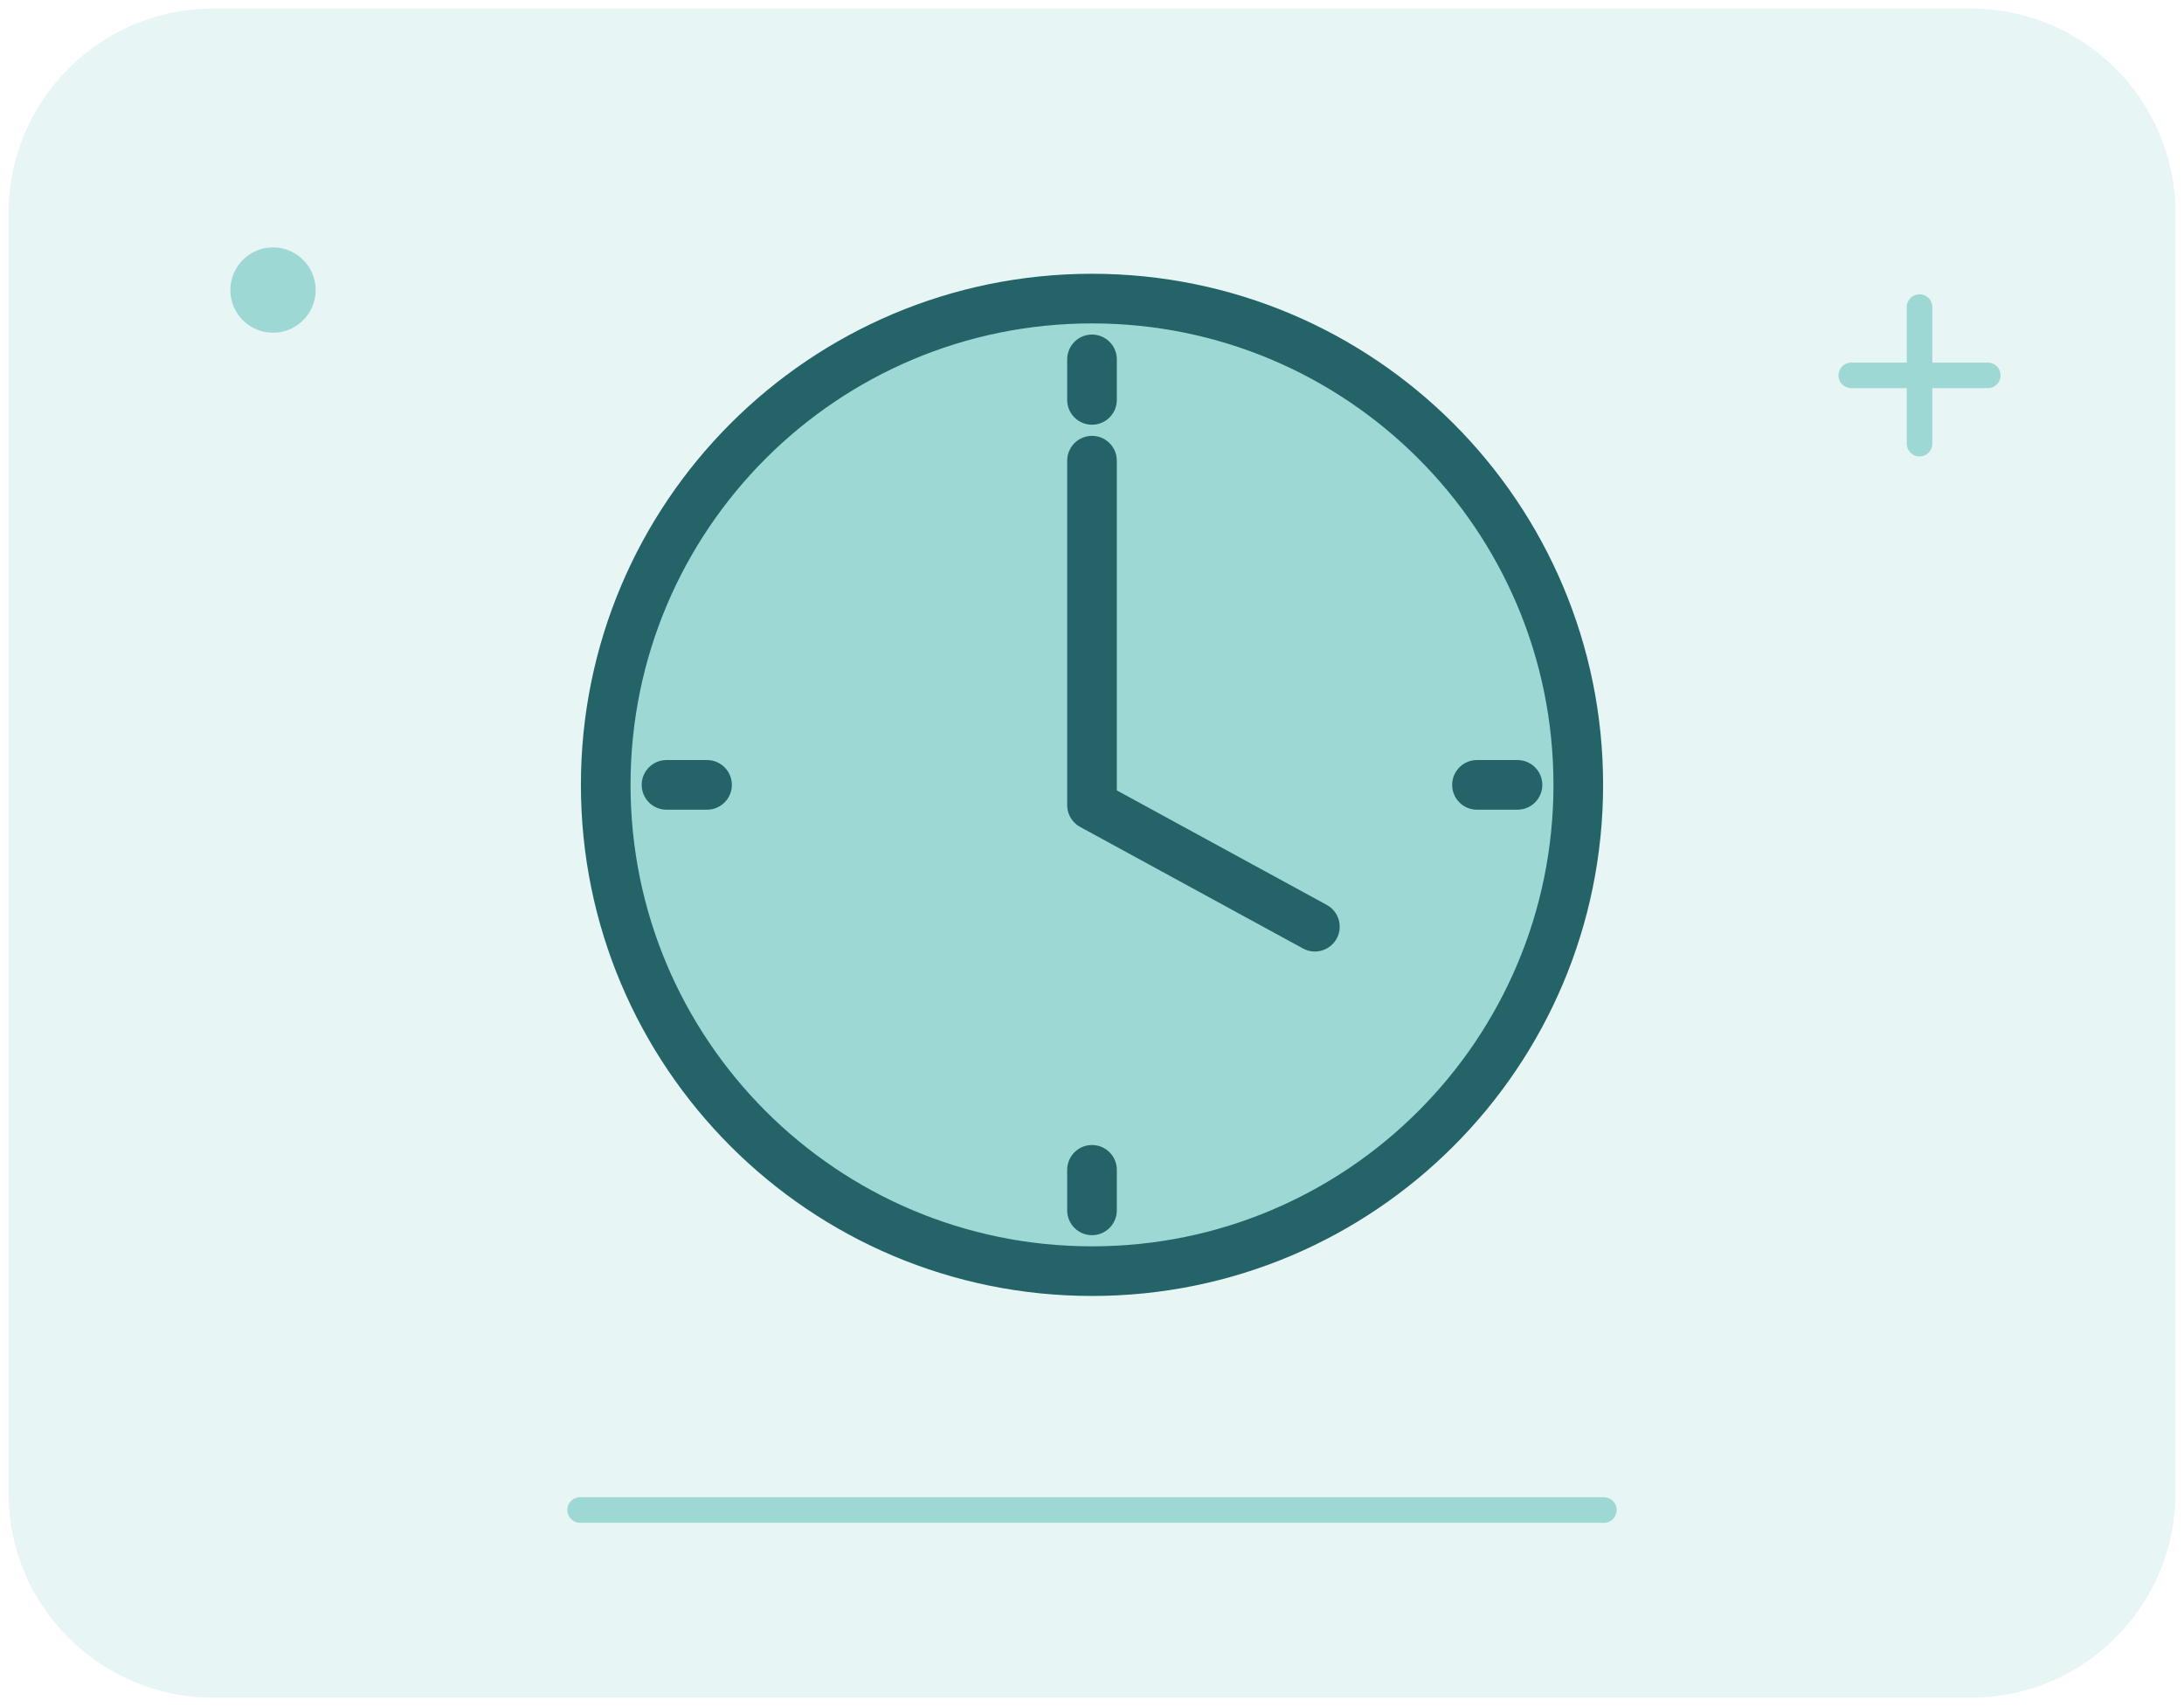
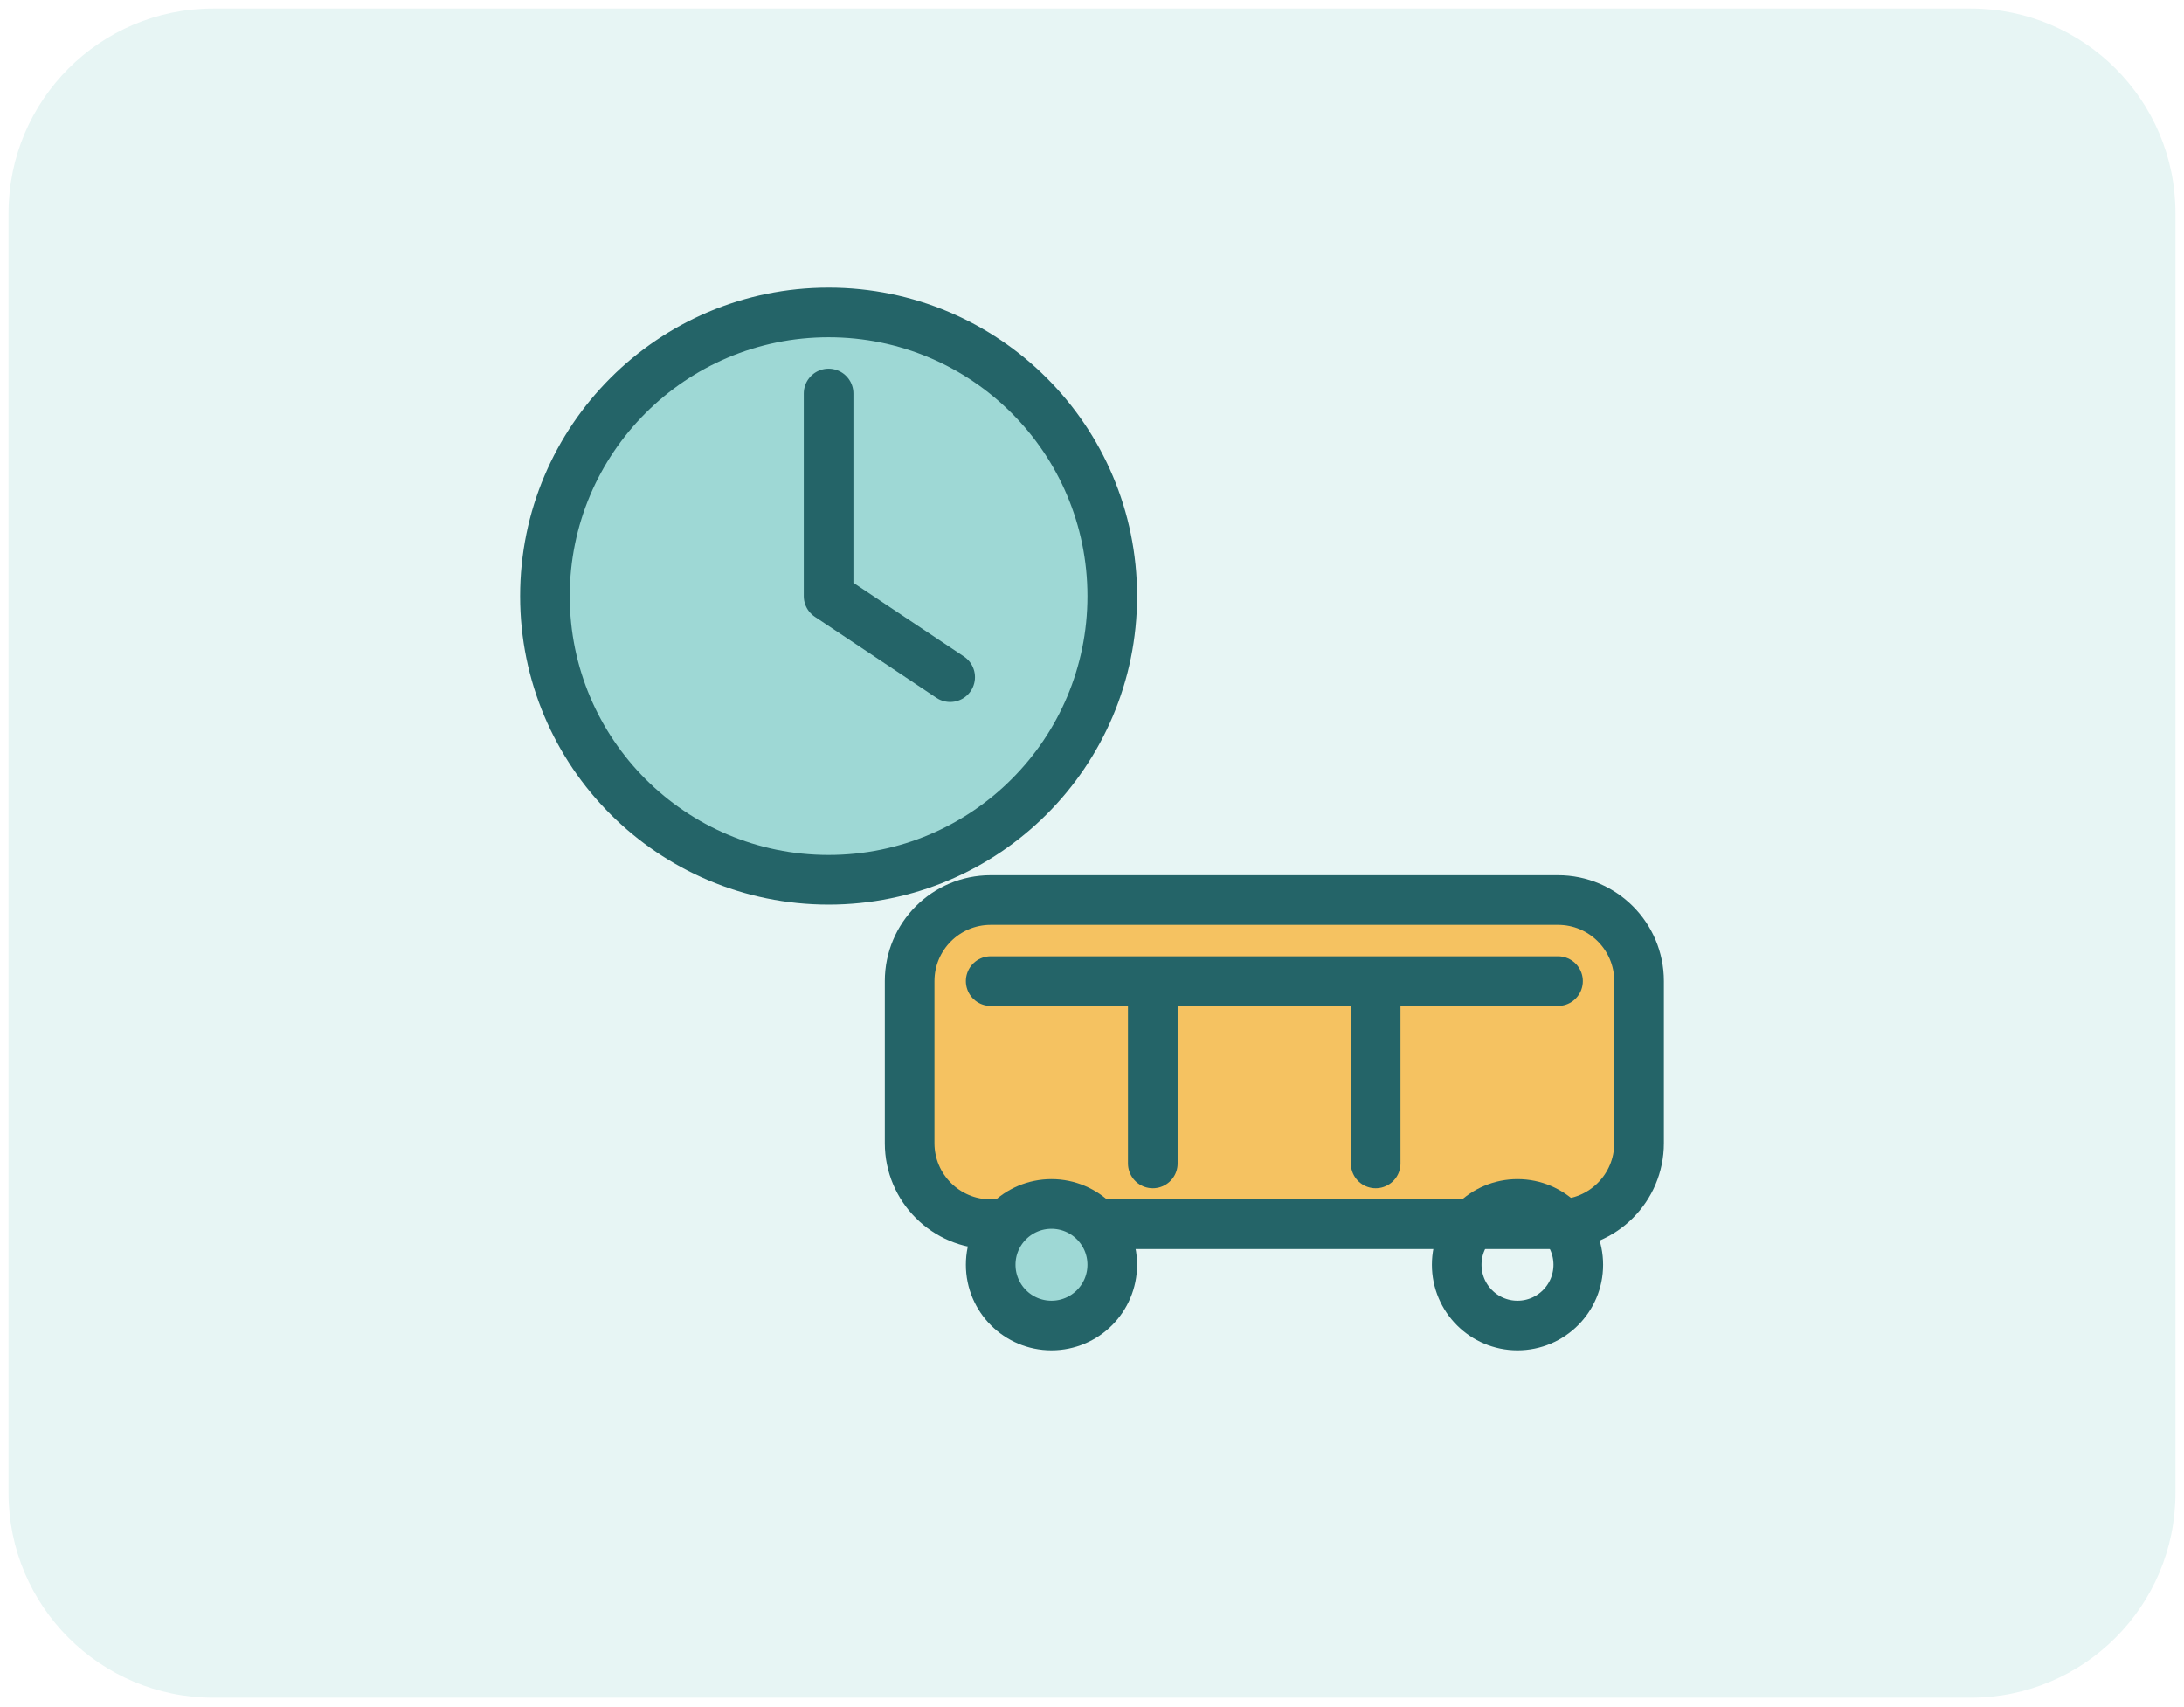
- <svg xmlns="http://www.w3.org/2000/svg" width="256" height="200" viewBox="0 0 256 200" font-family="system-ui,Noto Sans CJK SC,Microsoft YaHei,sans-serif" role="img">
+ <svg xmlns="http://www.w3.org/2000/svg" width="256" height="200" viewBox="0 0 256 200" font-family="system-ui,sans-serif" role="img">
  <rect x="1" y="1" width="254" height="198" rx="24" fill="#e7f5f4" />
-   <circle cx="32" cy="34" r="5" fill="#9ed8d5" />
-   <path d="M225 36v16m-8-8h16" stroke="#9ed8d5" stroke-width="3" stroke-linecap="round" />
-   <g transform="translate(52 16) scale(2.375)" stroke="#246468" stroke-width="2.45" stroke-linecap="round" stroke-linejoin="round" fill="none">
-     <ellipse cx="32" cy="32" rx="24" ry="24" fill="#9ed8d5" />
-     <path d="M32 16v17l11 6m-11-28v2m21 19h-2M32 53v-2M11 32h2" fill="none" />
+   <g transform="translate(52 20) scale(2.375)" stroke="#246468" stroke-width="2.45" stroke-linecap="round" stroke-linejoin="round" fill="none">
+     <g transform="translate(0 0) scale(1)">
+       <ellipse cx="19" cy="21" rx="14" ry="14" fill="#9ed8d5" />
+       <path d="M19 11v10l6 4" fill="none" />
+       <rect x="23" y="36" width="36" height="16" rx="4" fill="#f5c261" />
+       <ellipse cx="30" cy="54" rx="3" ry="3" fill="#9ed8d5" />
+       <ellipse cx="53" cy="54" rx="3" ry="3" fill="none" />
+       <path d="M27 40h28m-20 0v9m11-9v9" fill="none" />
+     </g>
  </g>
-   <path d="M68 177h120" stroke="#9ed8d5" stroke-width="3" stroke-linecap="round" />
</svg>
